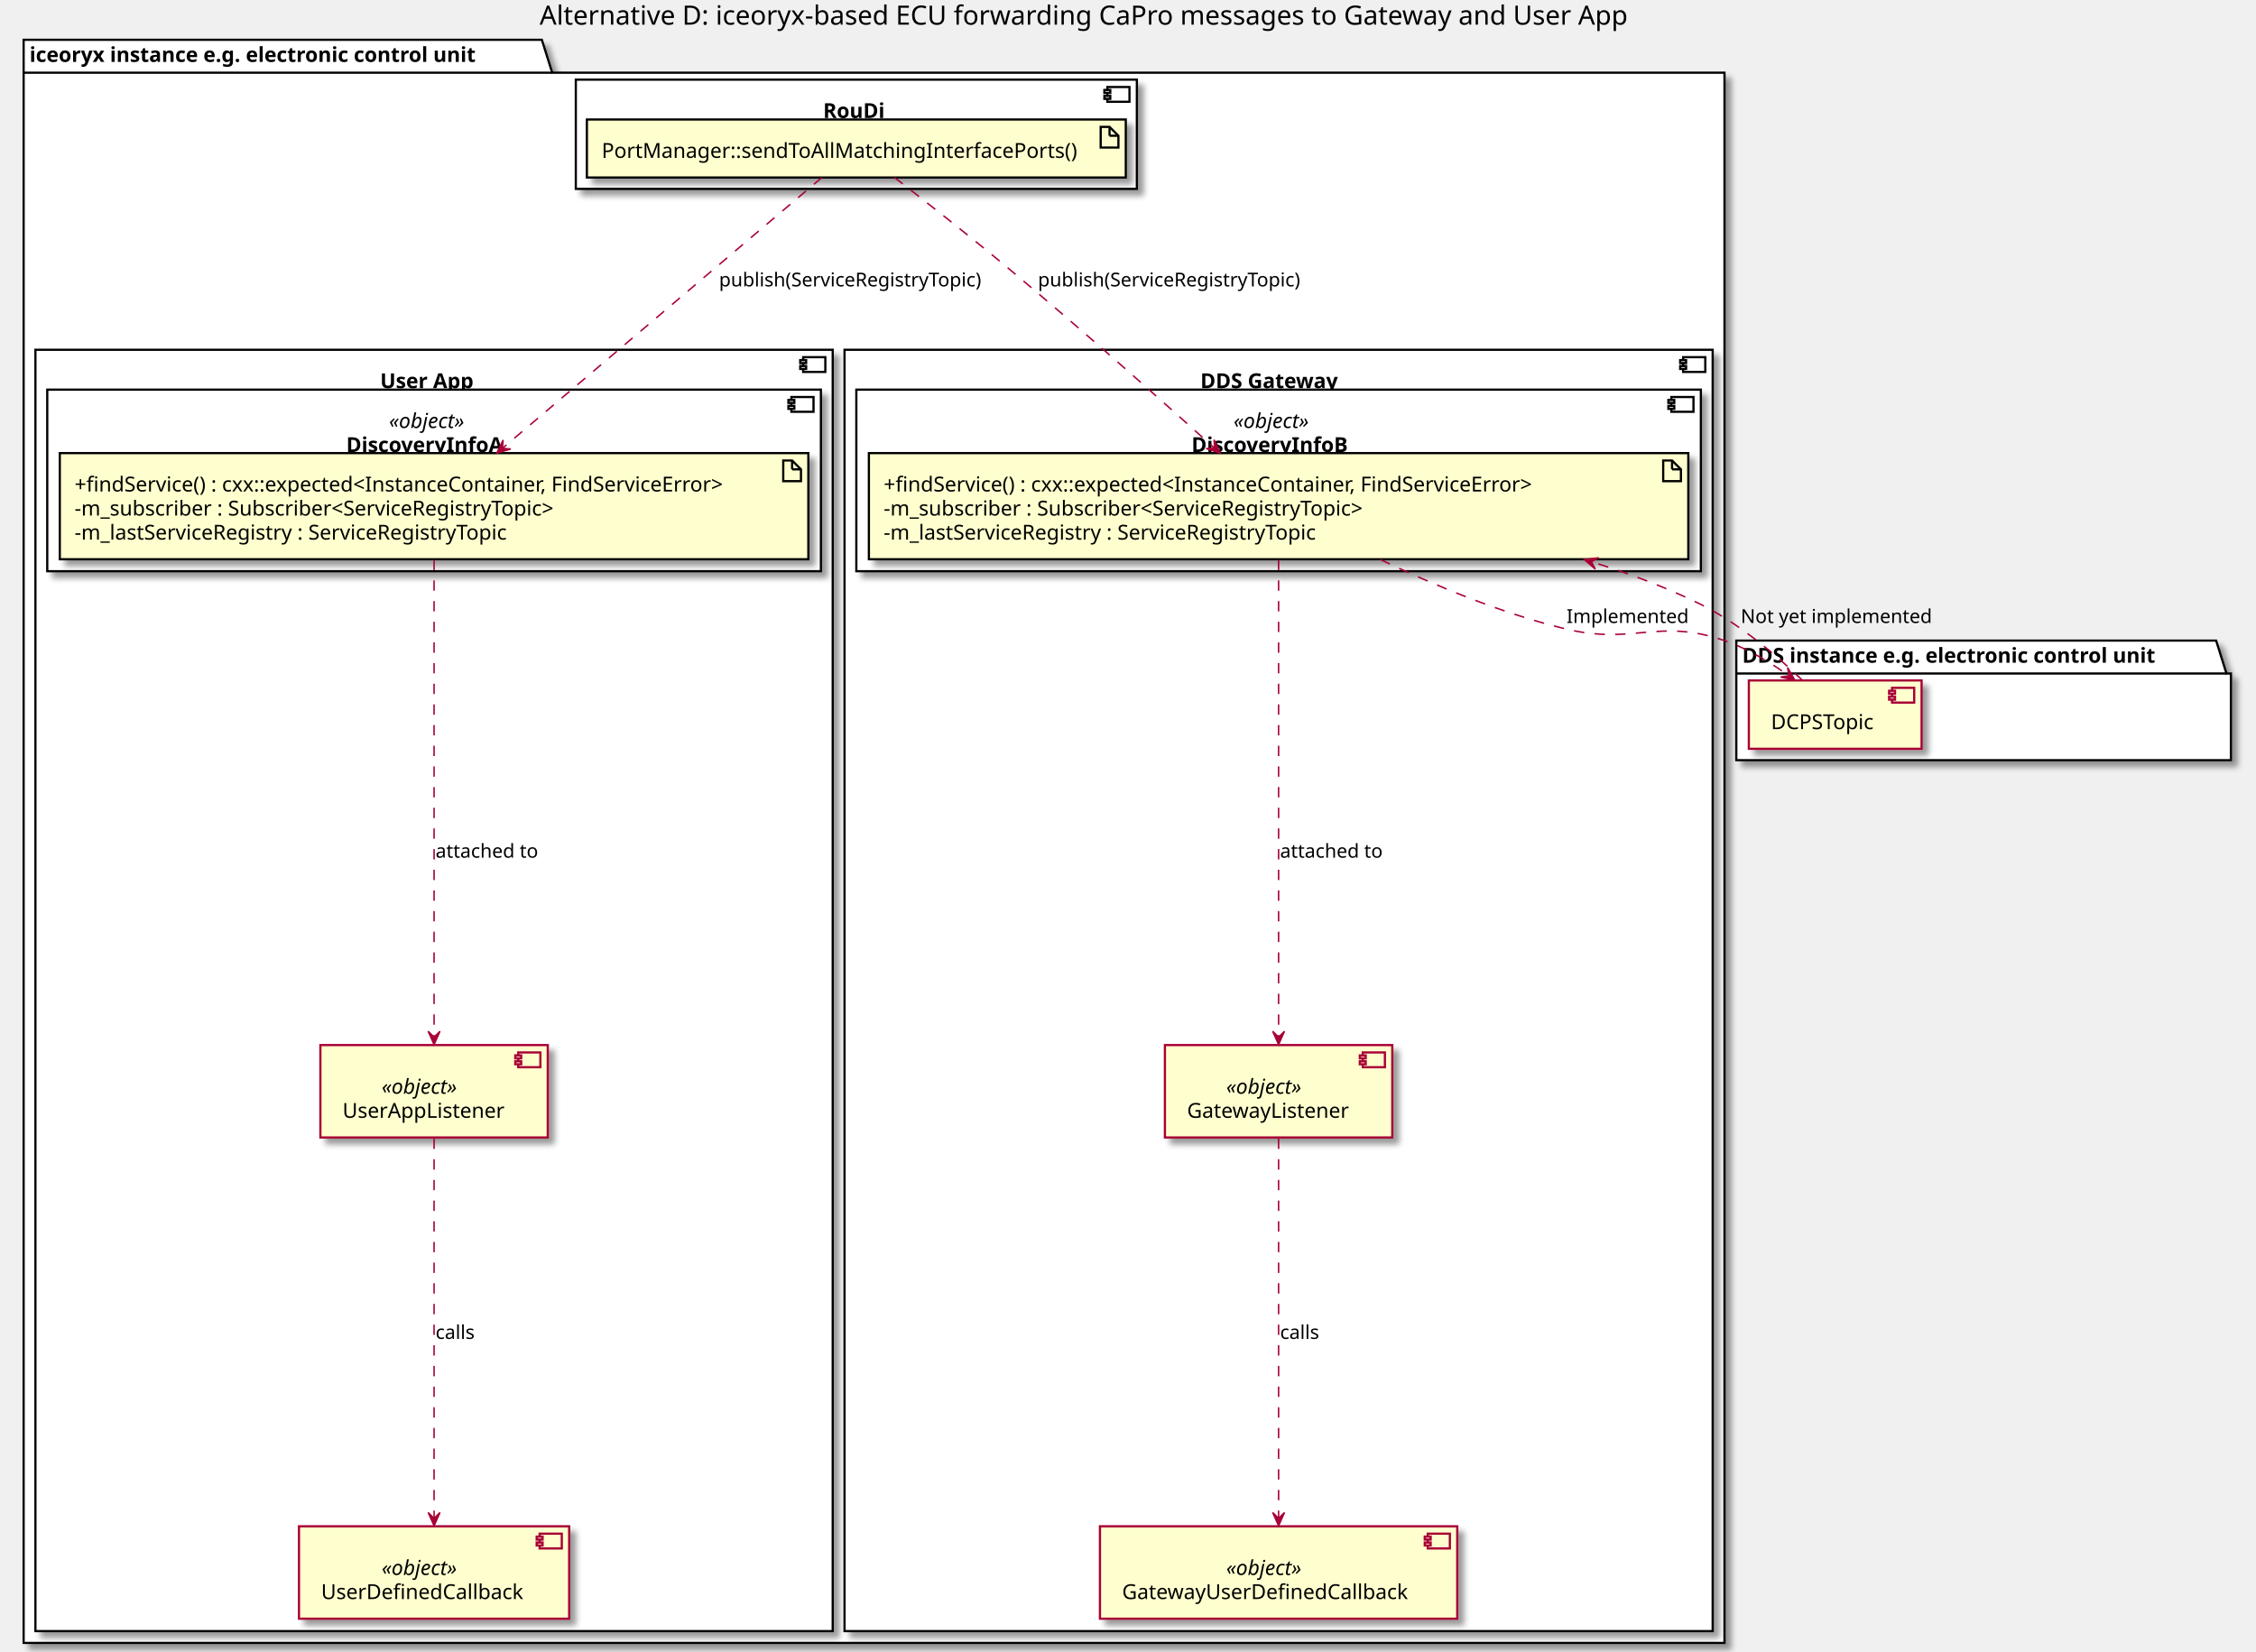
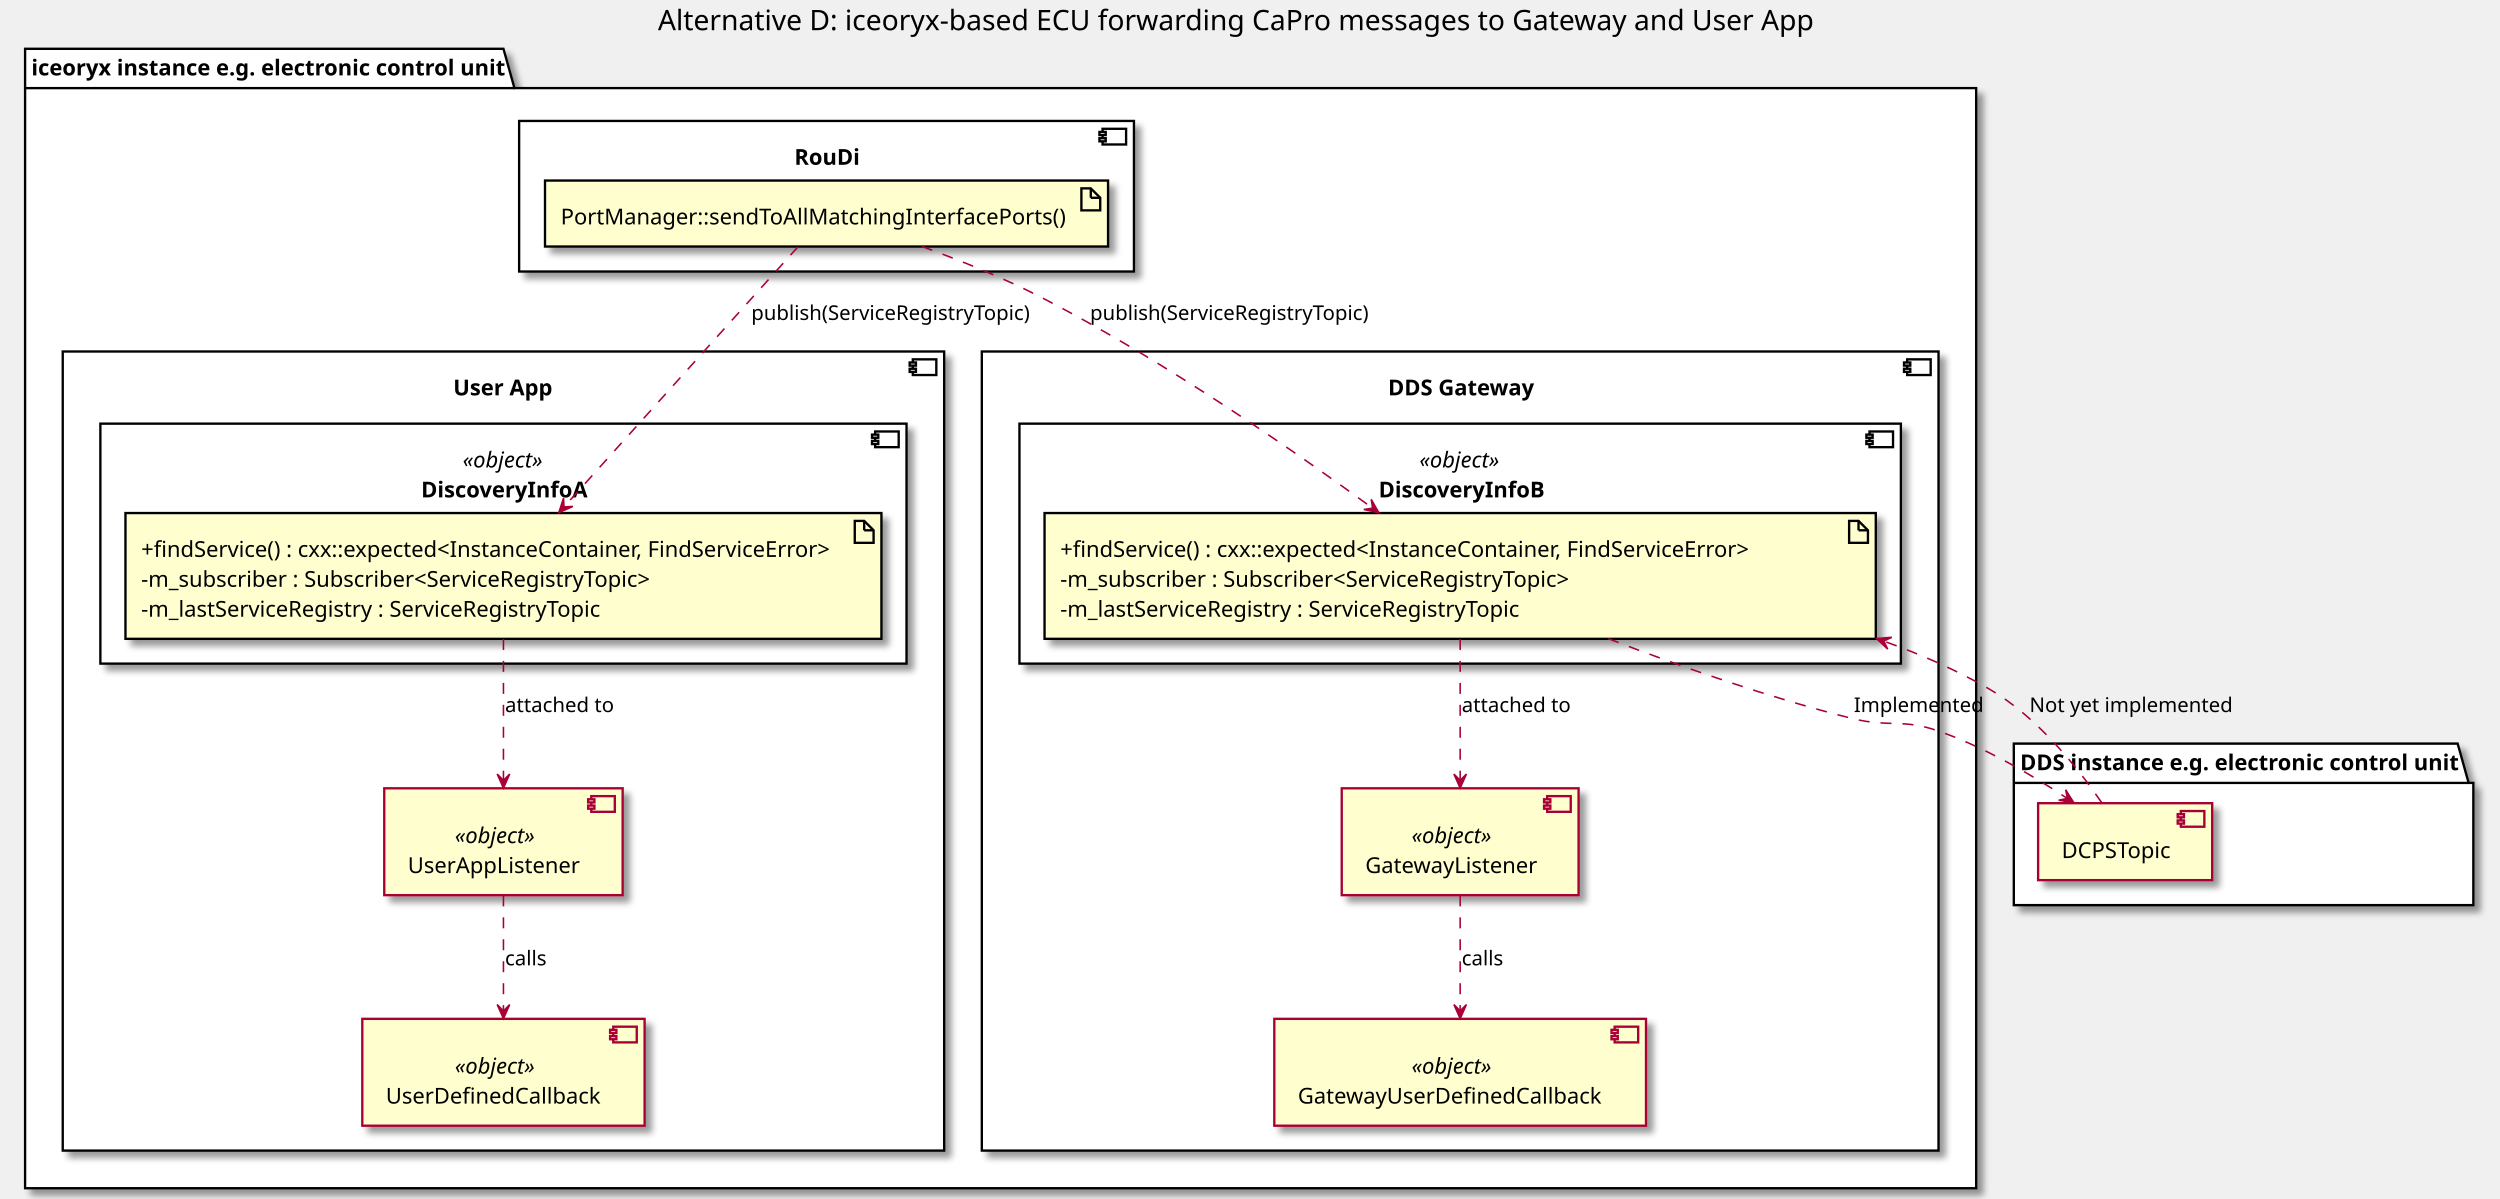
- <svg xmlns="http://www.w3.org/2000/svg" contentScriptType="application/ecmascript" contentStyleType="text/css" height="1119px" preserveAspectRatio="none" style="width:1528px;height:1119px;" version="1.1" viewBox="0 0 1528 1119" width="1528px" zoomAndPan="magnify">
+ <svg xmlns="http://www.w3.org/2000/svg" contentScriptType="application/ecmascript" contentStyleType="text/css" height="764px" preserveAspectRatio="none" style="width:1594px;height:764px;" version="1.1" viewBox="0 0 1594 764" width="1594px" zoomAndPan="magnify">
  <defs>
    <filter height="300%" id="fkphpfe05u726" width="300%" x="-1" y="-1">
      <feGaussianBlur result="blurOut" stdDeviation="2.0" />
      <feColorMatrix in="blurOut" result="blurOut2" type="matrix" values="0 0 0 0 0 0 0 0 0 0 0 0 0 0 0 0 0 0 .4 0" />
      <feOffset dx="4.0" dy="4.0" in="blurOut2" result="blurOut3" />
      <feBlend in="SourceGraphic" in2="blurOut3" mode="normal" />
    </filter>
  </defs>
  <g>
-     <text fill="#000000" font-family="sans-serif" font-size="18" lengthAdjust="spacing" textLength="784" x="365.5" y="16.708">Alternative D: iceoryx-based ECU forwarding CaPro messages to Gateway and User App</text>
-     <polygon fill="#FFFFFF" filter="url(#fkphpfe05u726)" points="16,26.953,367,26.953,374,49.25,1168,49.25,1168,1112.953,16,1112.953,16,26.953" style="stroke:#000000;stroke-width:1.5;" />
-     <line style="stroke:#000000;stroke-width:1.5;" x1="16" x2="374" y1="49.25" y2="49.25" />
-     <text fill="#000000" font-family="sans-serif" font-size="14" font-weight="bold" lengthAdjust="spacing" textLength="345" x="20" y="41.948">iceoryx instance e.g. electronic control unit</text>
-     <rect fill="#FFFFFF" filter="url(#fkphpfe05u726)" height="74" style="stroke:#000000;stroke-width:1.5;" width="380" x="390" y="53.953" />
-     <rect fill="#FFFFFF" height="10" style="stroke:#000000;stroke-width:1.5;" width="15" x="750" y="58.953" />
-     <rect fill="#FFFFFF" height="2" style="stroke:#000000;stroke-width:1.5;" width="4" x="748" y="60.953" />
-     <rect fill="#FFFFFF" height="2" style="stroke:#000000;stroke-width:1.5;" width="4" x="748" y="64.953" />
-     <text fill="#000000" font-family="sans-serif" font-size="14" font-weight="bold" lengthAdjust="spacing" textLength="45" x="557.5" y="79.948">RouDi</text>
-     <rect fill="#FFFFFF" filter="url(#fkphpfe05u726)" height="868" style="stroke:#000000;stroke-width:1.5;" width="540" x="24" y="236.953" />
-     <rect fill="#FFFFFF" height="10" style="stroke:#000000;stroke-width:1.5;" width="15" x="544" y="241.953" />
-     <rect fill="#FFFFFF" height="2" style="stroke:#000000;stroke-width:1.5;" width="4" x="542" y="243.953" />
-     <rect fill="#FFFFFF" height="2" style="stroke:#000000;stroke-width:1.5;" width="4" x="542" y="247.953" />
-     <text fill="#000000" font-family="sans-serif" font-size="14" font-weight="bold" lengthAdjust="spacing" textLength="73" x="257.5" y="262.948">User App</text>
-     <rect fill="#FFFFFF" filter="url(#fkphpfe05u726)" height="123" style="stroke:#000000;stroke-width:1.5;" width="524" x="32" y="263.953" />
-     <rect fill="#FFFFFF" height="10" style="stroke:#000000;stroke-width:1.5;" width="15" x="536" y="268.953" />
-     <rect fill="#FFFFFF" height="2" style="stroke:#000000;stroke-width:1.5;" width="4" x="534" y="270.953" />
-     <rect fill="#FFFFFF" height="2" style="stroke:#000000;stroke-width:1.5;" width="4" x="534" y="274.953" />
-     <text fill="#000000" font-family="sans-serif" font-size="14" font-style="italic" lengthAdjust="spacing" textLength="61" x="263.5" y="289.948">«object»</text>
-     <text fill="#000000" font-family="sans-serif" font-size="14" font-weight="bold" lengthAdjust="spacing" textLength="119" x="234.5" y="306.245">DiscoveryInfoA</text>
-     <rect fill="#FFFFFF" filter="url(#fkphpfe05u726)" height="868" style="stroke:#000000;stroke-width:1.5;" width="588" x="572" y="236.953" />
-     <rect fill="#FFFFFF" height="10" style="stroke:#000000;stroke-width:1.5;" width="15" x="1140" y="241.953" />
-     <rect fill="#FFFFFF" height="2" style="stroke:#000000;stroke-width:1.5;" width="4" x="1138" y="243.953" />
-     <rect fill="#FFFFFF" height="2" style="stroke:#000000;stroke-width:1.5;" width="4" x="1138" y="247.953" />
-     <text fill="#000000" font-family="sans-serif" font-size="14" font-weight="bold" lengthAdjust="spacing" textLength="106" x="813" y="262.948">DDS Gateway</text>
-     <rect fill="#FFFFFF" filter="url(#fkphpfe05u726)" height="123" style="stroke:#000000;stroke-width:1.5;" width="572" x="580" y="263.953" />
-     <rect fill="#FFFFFF" height="10" style="stroke:#000000;stroke-width:1.5;" width="15" x="1132" y="268.953" />
-     <rect fill="#FFFFFF" height="2" style="stroke:#000000;stroke-width:1.5;" width="4" x="1130" y="270.953" />
-     <rect fill="#FFFFFF" height="2" style="stroke:#000000;stroke-width:1.5;" width="4" x="1130" y="274.953" />
-     <text fill="#000000" font-family="sans-serif" font-size="14" font-style="italic" lengthAdjust="spacing" textLength="61" x="835.5" y="289.948">«object»</text>
-     <text fill="#000000" font-family="sans-serif" font-size="14" font-weight="bold" lengthAdjust="spacing" textLength="118" x="807" y="306.245">DiscoveryInfoB</text>
-     <polygon fill="#FFFFFF" filter="url(#fkphpfe05u726)" points="1176,433.953,1501,433.953,1508,456.25,1511,456.25,1511,514.953,1176,514.953,1176,433.953" style="stroke:#000000;stroke-width:1.5;" />
-     <line style="stroke:#000000;stroke-width:1.5;" x1="1176" x2="1508" y1="456.25" y2="456.25" />
-     <text fill="#000000" font-family="sans-serif" font-size="14" font-weight="bold" lengthAdjust="spacing" textLength="319" x="1180" y="448.948">DDS instance e.g. electronic control unit</text>
-     <rect fill="#FEFECE" filter="url(#fkphpfe05u726)" height="39.297" style="stroke:#000000;stroke-width:1.5;" width="365" x="397.5" y="80.953" />
-     <polygon fill="#FEFECE" points="745.5,85.953,745.5,99.953,757.5,99.953,757.5,91.953,751.5,85.953,745.5,85.953" style="stroke:#000000;stroke-width:1.5;" />
-     <line style="stroke:#000000;stroke-width:1.5;" x1="751.5" x2="751.5" y1="85.953" y2="91.953" />
-     <line style="stroke:#000000;stroke-width:1.5;" x1="757.5" x2="751.5" y1="91.953" y2="91.953" />
-     <text fill="#000000" font-family="sans-serif" font-size="14" lengthAdjust="spacing" textLength="335" x="407.5" y="106.948">PortManager::sendToAllMatchingInterfacePorts()</text>
-     <rect fill="#FEFECE" filter="url(#fkphpfe05u726)" height="62.594" style="stroke:#A80036;stroke-width:1.5;" width="154" x="217" y="707.953" />
-     <rect fill="#FEFECE" height="10" style="stroke:#A80036;stroke-width:1.5;" width="15" x="351" y="712.953" />
-     <rect fill="#FEFECE" height="2" style="stroke:#A80036;stroke-width:1.5;" width="4" x="349" y="714.953" />
-     <rect fill="#FEFECE" height="2" style="stroke:#A80036;stroke-width:1.5;" width="4" x="349" y="718.953" />
-     <text fill="#000000" font-family="sans-serif" font-size="14" font-style="italic" lengthAdjust="spacing" textLength="61" x="258.5" y="740.948">«object»</text>
-     <text fill="#000000" font-family="sans-serif" font-size="14" lengthAdjust="spacing" textLength="114" x="232" y="757.245">UserAppListener</text>
-     <rect fill="#FEFECE" filter="url(#fkphpfe05u726)" height="62.594" style="stroke:#A80036;stroke-width:1.5;" width="183" x="202.5" y="1033.953" />
-     <rect fill="#FEFECE" height="10" style="stroke:#A80036;stroke-width:1.5;" width="15" x="365.5" y="1038.953" />
-     <rect fill="#FEFECE" height="2" style="stroke:#A80036;stroke-width:1.5;" width="4" x="363.5" y="1040.953" />
-     <rect fill="#FEFECE" height="2" style="stroke:#A80036;stroke-width:1.5;" width="4" x="363.5" y="1044.953" />
-     <text fill="#000000" font-family="sans-serif" font-size="14" font-style="italic" lengthAdjust="spacing" textLength="61" x="258.5" y="1066.948">«object»</text>
-     <text fill="#000000" font-family="sans-serif" font-size="14" lengthAdjust="spacing" textLength="143" x="217.5" y="1083.245">UserDefinedCallback</text>
-     <rect fill="#FEFECE" filter="url(#fkphpfe05u726)" height="71.891" style="stroke:#000000;stroke-width:1.5;" width="507" x="40.5" y="306.953" />
-     <polygon fill="#FEFECE" points="530.5,311.953,530.5,325.953,542.5,325.953,542.5,317.953,536.5,311.953,530.5,311.953" style="stroke:#000000;stroke-width:1.5;" />
-     <line style="stroke:#000000;stroke-width:1.5;" x1="536.5" x2="536.5" y1="311.953" y2="317.953" />
-     <line style="stroke:#000000;stroke-width:1.5;" x1="542.5" x2="536.5" y1="317.953" y2="317.953" />
-     <text fill="#000000" font-family="sans-serif" font-size="14" lengthAdjust="spacing" textLength="477" x="50.5" y="332.948">+findService() : cxx::expected&lt;InstanceContainer, FindServiceError&gt;</text>
-     <text fill="#000000" font-family="sans-serif" font-size="14" lengthAdjust="spacing" textLength="353" x="50.5" y="349.245">-m_subscriber : Subscriber&lt;ServiceRegistryTopic&gt;</text>
-     <text fill="#000000" font-family="sans-serif" font-size="14" lengthAdjust="spacing" textLength="312" x="50.5" y="365.542">-m_lastServiceRegistry : ServiceRegistryTopic</text>
-     <rect fill="#FEFECE" filter="url(#fkphpfe05u726)" height="62.594" style="stroke:#A80036;stroke-width:1.5;" width="154" x="789" y="707.953" />
-     <rect fill="#FEFECE" height="10" style="stroke:#A80036;stroke-width:1.5;" width="15" x="923" y="712.953" />
-     <rect fill="#FEFECE" height="2" style="stroke:#A80036;stroke-width:1.5;" width="4" x="921" y="714.953" />
-     <rect fill="#FEFECE" height="2" style="stroke:#A80036;stroke-width:1.5;" width="4" x="921" y="718.953" />
-     <text fill="#000000" font-family="sans-serif" font-size="14" font-style="italic" lengthAdjust="spacing" textLength="61" x="830.5" y="740.948">«object»</text>
-     <text fill="#000000" font-family="sans-serif" font-size="14" lengthAdjust="spacing" textLength="114" x="804" y="757.245">GatewayListener</text>
-     <rect fill="#FEFECE" filter="url(#fkphpfe05u726)" height="62.594" style="stroke:#A80036;stroke-width:1.5;" width="242" x="745" y="1033.953" />
-     <rect fill="#FEFECE" height="10" style="stroke:#A80036;stroke-width:1.5;" width="15" x="967" y="1038.953" />
-     <rect fill="#FEFECE" height="2" style="stroke:#A80036;stroke-width:1.5;" width="4" x="965" y="1040.953" />
-     <rect fill="#FEFECE" height="2" style="stroke:#A80036;stroke-width:1.5;" width="4" x="965" y="1044.953" />
-     <text fill="#000000" font-family="sans-serif" font-size="14" font-style="italic" lengthAdjust="spacing" textLength="61" x="830.5" y="1066.948">«object»</text>
-     <text fill="#000000" font-family="sans-serif" font-size="14" lengthAdjust="spacing" textLength="202" x="760" y="1083.245">GatewayUserDefinedCallback</text>
-     <rect fill="#FEFECE" filter="url(#fkphpfe05u726)" height="71.891" style="stroke:#000000;stroke-width:1.5;" width="555" x="588.5" y="306.953" />
-     <polygon fill="#FEFECE" points="1126.5,311.953,1126.5,325.953,1138.5,325.953,1138.5,317.953,1132.5,311.953,1126.5,311.953" style="stroke:#000000;stroke-width:1.5;" />
-     <line style="stroke:#000000;stroke-width:1.5;" x1="1132.5" x2="1132.5" y1="311.953" y2="317.953" />
-     <line style="stroke:#000000;stroke-width:1.5;" x1="1138.5" x2="1132.5" y1="317.953" y2="317.953" />
-     <text fill="#000000" font-family="sans-serif" font-size="14" lengthAdjust="spacing" textLength="477" x="598.5" y="332.948">+findService() : cxx::expected&lt;InstanceContainer, FindServiceError&gt;</text>
-     <text fill="#000000" font-family="sans-serif" font-size="14" lengthAdjust="spacing" textLength="353" x="598.5" y="349.245">-m_subscriber : Subscriber&lt;ServiceRegistryTopic&gt;</text>
-     <text fill="#000000" font-family="sans-serif" font-size="14" lengthAdjust="spacing" textLength="312" x="598.5" y="365.542">-m_lastServiceRegistry : ServiceRegistryTopic</text>
-     <rect fill="#FEFECE" filter="url(#fkphpfe05u726)" height="46.297" style="stroke:#A80036;stroke-width:1.5;" width="117" x="1184.5" y="460.953" />
-     <rect fill="#FEFECE" height="10" style="stroke:#A80036;stroke-width:1.5;" width="15" x="1281.5" y="465.953" />
-     <rect fill="#FEFECE" height="2" style="stroke:#A80036;stroke-width:1.5;" width="4" x="1279.5" y="467.953" />
-     <rect fill="#FEFECE" height="2" style="stroke:#A80036;stroke-width:1.5;" width="4" x="1279.5" y="471.953" />
-     <text fill="#000000" font-family="sans-serif" font-size="14" lengthAdjust="spacing" textLength="77" x="1199.5" y="493.948">DCPSTopic</text>
-     <path d="M935.021,379.096 C971.239,396.339 1016.934,415.455 1060,425.953 C1106.762,437.352 1122.481,418.312 1168,433.953 C1183.424,439.253 1198.72,448.524 1211.435,457.655 " fill="none" id="DiscoveryInfoNoteB-to-DCPSTopic" style="stroke:#A80036;stroke-width:1.0;stroke-dasharray:7.0,7.0;" />
-     <polygon fill="#A80036" points="1215.645,460.74,1210.75,452.194,1211.612,457.785,1206.022,458.647,1215.645,460.74" style="stroke:#A80036;stroke-width:1.0;" />
-     <text fill="#000000" font-family="sans-serif" font-size="13" lengthAdjust="spacing" textLength="85" x="1061" y="422.02">Implemented</text>
-     <path d="M1220.88,460.948 C1203.424,444.112 1177.645,422.014 1151,408.953 C1128.127,397.741 1103.276,388.389 1078.101,380.598 " fill="none" id="DCPSTopic-to-DiscoveryInfoNoteB" style="stroke:#A80036;stroke-width:1.0;stroke-dasharray:7.0,7.0;" />
-     <polygon fill="#A80036" points="1073.062,379.061,1080.503,385.513,1077.845,380.52,1082.838,377.861,1073.062,379.061" style="stroke:#A80036;stroke-width:1.0;" />
-     <text fill="#000000" font-family="sans-serif" font-size="13" lengthAdjust="spacing" textLength="136" x="1179" y="422.02">Not yet implemented</text>
-     <path d="M556.595,120.298 C509.47,160.256 402.375,251.062 340.491,303.533 " fill="none" id="discoveryLoop-to-DiscoveryInfoNoteA" style="stroke:#A80036;stroke-width:1.0;stroke-dasharray:7.0,7.0;" />
-     <polygon fill="#A80036" points="336.482,306.933,345.933,304.163,340.296,303.699,340.76,298.061,336.482,306.933" style="stroke:#A80036;stroke-width:1.0;" />
-     <text fill="#000000" font-family="sans-serif" font-size="13" lengthAdjust="spacing" textLength="186" x="487" y="194.02">publish(ServiceRegistryTopic)</text>
-     <path d="M605.876,120.257 C626.679,136.326 656.53,159.716 682,180.953 C730.887,221.715 785.449,270.138 822.373,303.36 " fill="none" id="discoveryLoop-to-DiscoveryInfoNoteB" style="stroke:#A80036;stroke-width:1.0;stroke-dasharray:7.0,7.0;" />
-     <polygon fill="#A80036" points="826.338,306.93,822.326,297.935,822.622,303.584,816.973,303.88,826.338,306.93" style="stroke:#A80036;stroke-width:1.0;" />
-     <text fill="#000000" font-family="sans-serif" font-size="13" lengthAdjust="spacing" textLength="186" x="703" y="194.02">publish(ServiceRegistryTopic)</text>
-     <path d="M866,771.304 C866,789.262 866,812.109 866,832.453 C866,832.453 866,832.453 866,972.453 C866,990.89 866,1011.382 866,1028.428 " fill="none" id="GatewayListener-to-GatewayUserDefinedCallback" style="stroke:#A80036;stroke-width:1.0;stroke-dasharray:7.0,7.0;" />
-     <polygon fill="#A80036" points="866,1033.602,870,1024.602,866,1028.602,862,1024.602,866,1033.602" style="stroke:#A80036;stroke-width:1.0;" />
-     <text fill="#000000" font-family="sans-serif" font-size="13" lengthAdjust="spacing" textLength="28" x="867" y="907.02">calls</text>
-     <path d="M294,771.304 C294,789.262 294,812.109 294,832.453 C294,832.453 294,832.453 294,972.453 C294,990.89 294,1011.382 294,1028.428 " fill="none" id="UserAppListener-to-UserDefinedCallback" style="stroke:#A80036;stroke-width:1.0;stroke-dasharray:7.0,7.0;" />
-     <polygon fill="#A80036" points="294,1033.602,298,1024.602,294,1028.602,290,1024.602,294,1033.602" style="stroke:#A80036;stroke-width:1.0;" />
-     <text fill="#000000" font-family="sans-serif" font-size="13" lengthAdjust="spacing" textLength="28" x="295" y="907.02">calls</text>
-     <path d="M294,379.177 C294,407.658 294,448.336 294,483.953 C294,483.953 294,483.953 294,646.453 C294,664.89 294,685.382 294,702.428 " fill="none" id="DiscoveryInfoNoteA-to-UserAppListener" style="stroke:#A80036;stroke-width:1.0;stroke-dasharray:7.0,7.0;" />
-     <polygon fill="#A80036" points="294,707.602,298,698.602,294,702.602,290,698.602,294,707.602" style="stroke:#A80036;stroke-width:1.0;" />
-     <text fill="#000000" font-family="sans-serif" font-size="13" lengthAdjust="spacing" textLength="74" x="295" y="581.02">attached to</text>
-     <path d="M866,379.177 C866,407.658 866,448.336 866,483.953 C866,483.953 866,483.953 866,646.453 C866,664.89 866,685.382 866,702.428 " fill="none" id="DiscoveryInfoNoteB-to-GatewayListener" style="stroke:#A80036;stroke-width:1.0;stroke-dasharray:7.0,7.0;" />
-     <polygon fill="#A80036" points="866,707.602,870,698.602,866,702.602,862,698.602,866,707.602" style="stroke:#A80036;stroke-width:1.0;" />
-     <text fill="#000000" font-family="sans-serif" font-size="13" lengthAdjust="spacing" textLength="74" x="867" y="581.02">attached to</text>
+     <text fill="#000000" font-family="sans-serif" font-size="18" lengthAdjust="spacing" textLength="742" x="419.5" y="19.242">Alternative D: iceoryx-based ECU forwarding CaPro messages to Gateway and User App</text>
+     <polygon fill="#FFFFFF" filter="url(#fkphpfe05u726)" points="16,31.118,321,31.118,328,56.186,1260,56.186,1260,757.618,16,757.618,16,31.118" style="stroke:#000000;stroke-width:1.5;" />
+     <line style="stroke:#000000;stroke-width:1.5;" x1="16" x2="328" y1="56.186" y2="56.186" />
+     <text fill="#000000" font-family="sans-serif" font-size="14" font-weight="bold" lengthAdjust="spacing" textLength="299" x="20" y="48.084">iceoryx instance e.g. electronic control unit</text>
+     <rect fill="#FFFFFF" filter="url(#fkphpfe05u726)" height="96" style="stroke:#000000;stroke-width:1.5;" width="392" x="331" y="77.118" />
+     <rect fill="#FFFFFF" height="10" style="stroke:#000000;stroke-width:1.5;" width="15" x="703" y="82.118" />
+     <rect fill="#FFFFFF" height="2" style="stroke:#000000;stroke-width:1.5;" width="4" x="701" y="84.118" />
+     <rect fill="#FFFFFF" height="2" style="stroke:#000000;stroke-width:1.5;" width="4" x="701" y="88.118" />
+     <text fill="#000000" font-family="sans-serif" font-size="14" font-weight="bold" lengthAdjust="spacing" textLength="41" x="506.5" y="105.084">RouDi</text>
+     <rect fill="#FFFFFF" filter="url(#fkphpfe05u726)" height="509.5" style="stroke:#000000;stroke-width:1.5;" width="562" x="40" y="224.118" />
+     <rect fill="#FFFFFF" height="10" style="stroke:#000000;stroke-width:1.5;" width="15" x="582" y="229.118" />
+     <rect fill="#FFFFFF" height="2" style="stroke:#000000;stroke-width:1.5;" width="4" x="580" y="231.118" />
+     <rect fill="#FFFFFF" height="2" style="stroke:#000000;stroke-width:1.5;" width="4" x="580" y="235.118" />
+     <text fill="#000000" font-family="sans-serif" font-size="14" font-weight="bold" lengthAdjust="spacing" textLength="64" x="289" y="252.084">User App</text>
+     <rect fill="#FFFFFF" filter="url(#fkphpfe05u726)" height="153" style="stroke:#000000;stroke-width:1.5;" width="514" x="64" y="270.118" />
+     <rect fill="#FFFFFF" height="10" style="stroke:#000000;stroke-width:1.5;" width="15" x="558" y="275.118" />
+     <rect fill="#FFFFFF" height="2" style="stroke:#000000;stroke-width:1.5;" width="4" x="556" y="277.118" />
+     <rect fill="#FFFFFF" height="2" style="stroke:#000000;stroke-width:1.5;" width="4" x="556" y="281.118" />
+     <text fill="#000000" font-family="sans-serif" font-size="14" font-style="italic" lengthAdjust="spacing" textLength="52" x="295" y="298.084">«object»</text>
+     <text fill="#000000" font-family="sans-serif" font-size="14" font-weight="bold" lengthAdjust="spacing" textLength="105" x="268.5" y="317.152">DiscoveryInfoA</text>
+     <rect fill="#FFFFFF" filter="url(#fkphpfe05u726)" height="509.5" style="stroke:#000000;stroke-width:1.5;" width="610" x="626" y="224.118" />
+     <rect fill="#FFFFFF" height="10" style="stroke:#000000;stroke-width:1.5;" width="15" x="1216" y="229.118" />
+     <rect fill="#FFFFFF" height="2" style="stroke:#000000;stroke-width:1.5;" width="4" x="1214" y="231.118" />
+     <rect fill="#FFFFFF" height="2" style="stroke:#000000;stroke-width:1.5;" width="4" x="1214" y="235.118" />
+     <text fill="#000000" font-family="sans-serif" font-size="14" font-weight="bold" lengthAdjust="spacing" textLength="92" x="885" y="252.084">DDS Gateway</text>
+     <rect fill="#FFFFFF" filter="url(#fkphpfe05u726)" height="153" style="stroke:#000000;stroke-width:1.5;" width="562" x="650" y="270.118" />
+     <rect fill="#FFFFFF" height="10" style="stroke:#000000;stroke-width:1.5;" width="15" x="1192" y="275.118" />
+     <rect fill="#FFFFFF" height="2" style="stroke:#000000;stroke-width:1.5;" width="4" x="1190" y="277.118" />
+     <rect fill="#FFFFFF" height="2" style="stroke:#000000;stroke-width:1.5;" width="4" x="1190" y="281.118" />
+     <text fill="#000000" font-family="sans-serif" font-size="14" font-style="italic" lengthAdjust="spacing" textLength="52" x="905" y="298.084">«object»</text>
+     <text fill="#000000" font-family="sans-serif" font-size="14" font-weight="bold" lengthAdjust="spacing" textLength="104" x="879" y="317.152">DiscoveryInfoB</text>
+     <polygon fill="#FFFFFF" filter="url(#fkphpfe05u726)" points="1284,474.118,1567,474.118,1574,499.186,1577,499.186,1577,577.118,1284,577.118,1284,474.118" style="stroke:#000000;stroke-width:1.5;" />
+     <line style="stroke:#000000;stroke-width:1.5;" x1="1284" x2="1574" y1="499.186" y2="499.186" />
+     <text fill="#000000" font-family="sans-serif" font-size="14" font-weight="bold" lengthAdjust="spacing" textLength="277" x="1288" y="491.084">DDS instance e.g. electronic control unit</text>
+     <rect fill="#FEFECE" filter="url(#fkphpfe05u726)" height="42.068" style="stroke:#000000;stroke-width:1.5;" width="359" x="347.5" y="115.118" />
+     <polygon fill="#FEFECE" points="689.5,120.118,689.5,134.118,701.5,134.118,701.5,126.118,695.5,120.118,689.5,120.118" style="stroke:#000000;stroke-width:1.5;" />
+     <line style="stroke:#000000;stroke-width:1.5;" x1="695.5" x2="695.5" y1="120.118" y2="126.118" />
+     <line style="stroke:#000000;stroke-width:1.5;" x1="701.5" x2="695.5" y1="126.118" y2="126.118" />
+     <text fill="#000000" font-family="sans-serif" font-size="14" lengthAdjust="spacing" textLength="329" x="357.5" y="143.084">PortManager::sendToAllMatchingInterfacePorts()</text>
+     <rect fill="#FEFECE" filter="url(#fkphpfe05u726)" height="68.136" style="stroke:#A80036;stroke-width:1.5;" width="152" x="245" y="502.618" />
+     <rect fill="#FEFECE" height="10" style="stroke:#A80036;stroke-width:1.5;" width="15" x="377" y="507.618" />
+     <rect fill="#FEFECE" height="2" style="stroke:#A80036;stroke-width:1.5;" width="4" x="375" y="509.618" />
+     <rect fill="#FEFECE" height="2" style="stroke:#A80036;stroke-width:1.5;" width="4" x="375" y="513.618" />
+     <text fill="#000000" font-family="sans-serif" font-size="14" font-style="italic" lengthAdjust="spacing" textLength="52" x="290" y="537.584">«object»</text>
+     <text fill="#000000" font-family="sans-serif" font-size="14" lengthAdjust="spacing" textLength="112" x="260" y="556.652">UserAppListener</text>
+     <rect fill="#FEFECE" filter="url(#fkphpfe05u726)" height="68.136" style="stroke:#A80036;stroke-width:1.5;" width="180" x="231" y="649.618" />
+     <rect fill="#FEFECE" height="10" style="stroke:#A80036;stroke-width:1.5;" width="15" x="391" y="654.618" />
+     <rect fill="#FEFECE" height="2" style="stroke:#A80036;stroke-width:1.5;" width="4" x="389" y="656.618" />
+     <rect fill="#FEFECE" height="2" style="stroke:#A80036;stroke-width:1.5;" width="4" x="389" y="660.618" />
+     <text fill="#000000" font-family="sans-serif" font-size="14" font-style="italic" lengthAdjust="spacing" textLength="52" x="290" y="684.584">«object»</text>
+     <text fill="#000000" font-family="sans-serif" font-size="14" lengthAdjust="spacing" textLength="140" x="246" y="703.652">UserDefinedCallback</text>
+     <rect fill="#FEFECE" filter="url(#fkphpfe05u726)" height="80.204" style="stroke:#000000;stroke-width:1.5;" width="482" x="80" y="327.118" />
+     <polygon fill="#FEFECE" points="545,332.118,545,346.118,557,346.118,557,338.118,551,332.118,545,332.118" style="stroke:#000000;stroke-width:1.5;" />
+     <line style="stroke:#000000;stroke-width:1.5;" x1="551" x2="551" y1="332.118" y2="338.118" />
+     <line style="stroke:#000000;stroke-width:1.5;" x1="557" x2="551" y1="338.118" y2="338.118" />
+     <text fill="#000000" font-family="sans-serif" font-size="14" lengthAdjust="spacing" textLength="452" x="90" y="355.084">+findService() : cxx::expected&lt;InstanceContainer, FindServiceError&gt;</text>
+     <text fill="#000000" font-family="sans-serif" font-size="14" lengthAdjust="spacing" textLength="336" x="90" y="374.152">-m_subscriber : Subscriber&lt;ServiceRegistryTopic&gt;</text>
+     <text fill="#000000" font-family="sans-serif" font-size="14" lengthAdjust="spacing" textLength="302" x="90" y="393.22">-m_lastServiceRegistry : ServiceRegistryTopic</text>
+     <rect fill="#FEFECE" filter="url(#fkphpfe05u726)" height="68.136" style="stroke:#A80036;stroke-width:1.5;" width="151" x="855.5" y="502.618" />
+     <rect fill="#FEFECE" height="10" style="stroke:#A80036;stroke-width:1.5;" width="15" x="986.5" y="507.618" />
+     <rect fill="#FEFECE" height="2" style="stroke:#A80036;stroke-width:1.5;" width="4" x="984.5" y="509.618" />
+     <rect fill="#FEFECE" height="2" style="stroke:#A80036;stroke-width:1.5;" width="4" x="984.5" y="513.618" />
+     <text fill="#000000" font-family="sans-serif" font-size="14" font-style="italic" lengthAdjust="spacing" textLength="52" x="900" y="537.584">«object»</text>
+     <text fill="#000000" font-family="sans-serif" font-size="14" lengthAdjust="spacing" textLength="111" x="870.5" y="556.652">GatewayListener</text>
+     <rect fill="#FEFECE" filter="url(#fkphpfe05u726)" height="68.136" style="stroke:#A80036;stroke-width:1.5;" width="237" x="812.5" y="649.618" />
+     <rect fill="#FEFECE" height="10" style="stroke:#A80036;stroke-width:1.5;" width="15" x="1029.5" y="654.618" />
+     <rect fill="#FEFECE" height="2" style="stroke:#A80036;stroke-width:1.5;" width="4" x="1027.5" y="656.618" />
+     <rect fill="#FEFECE" height="2" style="stroke:#A80036;stroke-width:1.5;" width="4" x="1027.5" y="660.618" />
+     <text fill="#000000" font-family="sans-serif" font-size="14" font-style="italic" lengthAdjust="spacing" textLength="52" x="900" y="684.584">«object»</text>
+     <text fill="#000000" font-family="sans-serif" font-size="14" lengthAdjust="spacing" textLength="197" x="827.5" y="703.652">GatewayUserDefinedCallback</text>
+     <rect fill="#FEFECE" filter="url(#fkphpfe05u726)" height="80.204" style="stroke:#000000;stroke-width:1.5;" width="530" x="666" y="327.118" />
+     <polygon fill="#FEFECE" points="1179,332.118,1179,346.118,1191,346.118,1191,338.118,1185,332.118,1179,332.118" style="stroke:#000000;stroke-width:1.5;" />
+     <line style="stroke:#000000;stroke-width:1.5;" x1="1185" x2="1185" y1="332.118" y2="338.118" />
+     <line style="stroke:#000000;stroke-width:1.5;" x1="1191" x2="1185" y1="338.118" y2="338.118" />
+     <text fill="#000000" font-family="sans-serif" font-size="14" lengthAdjust="spacing" textLength="452" x="676" y="355.084">+findService() : cxx::expected&lt;InstanceContainer, FindServiceError&gt;</text>
+     <text fill="#000000" font-family="sans-serif" font-size="14" lengthAdjust="spacing" textLength="336" x="676" y="374.152">-m_subscriber : Subscriber&lt;ServiceRegistryTopic&gt;</text>
+     <text fill="#000000" font-family="sans-serif" font-size="14" lengthAdjust="spacing" textLength="302" x="676" y="393.22">-m_lastServiceRegistry : ServiceRegistryTopic</text>
+     <rect fill="#FEFECE" filter="url(#fkphpfe05u726)" height="49.068" style="stroke:#A80036;stroke-width:1.5;" width="111" x="1299.5" y="512.118" />
+     <rect fill="#FEFECE" height="10" style="stroke:#A80036;stroke-width:1.5;" width="15" x="1390.5" y="517.118" />
+     <rect fill="#FEFECE" height="2" style="stroke:#A80036;stroke-width:1.5;" width="4" x="1388.5" y="519.118" />
+     <rect fill="#FEFECE" height="2" style="stroke:#A80036;stroke-width:1.5;" width="4" x="1388.5" y="523.118" />
+     <text fill="#000000" font-family="sans-serif" font-size="14" lengthAdjust="spacing" textLength="71" x="1314.5" y="547.084">DCPSTopic</text>
+     <path d="M1025.47,407.208 C1071.68,425.018 1128.53,444.998 1181,458.118 C1204.96,464.108 1212.68,457.958 1236,466.118 C1265.22,476.338 1295.3,493.978 1317.9,508.928 " fill="none" id="DiscoveryInfoNoteB-to-DCPSTopic" style="stroke:#A80036;stroke-width:1.0;stroke-dasharray:7.0,7.0;" />
+     <polygon fill="#A80036" points="1322.32,511.878,1317.07,503.545,1318.166,509.094,1312.617,510.191,1322.32,511.878" style="stroke:#A80036;stroke-width:1.0;" />
+     <text fill="#000000" font-family="sans-serif" font-size="13" lengthAdjust="spacing" textLength="81" x="1182" y="454.015">Implemented</text>
+     <path d="M1340.09,511.838 C1324.79,489.488 1298.89,456.898 1268,439.118 C1247.2,427.138 1224.63,417.178 1201.37,408.888 " fill="none" id="DCPSTopic-to-DiscoveryInfoNoteB" style="stroke:#A80036;stroke-width:1.0;stroke-dasharray:7.0,7.0;" />
+     <polygon fill="#A80036" points="1196.4,407.138,1203.589,413.87,1201.123,408.779,1206.214,406.313,1196.4,407.138" style="stroke:#A80036;stroke-width:1.0;" />
+     <text fill="#000000" font-family="sans-serif" font-size="13" lengthAdjust="spacing" textLength="128" x="1294" y="454.015">Not yet implemented</text>
+     <path d="M508.72,157.438 C475.42,194.458 404.21,273.618 359.7,323.098 " fill="none" id="discoveryLoop-to-DiscoveryInfoNoteA" style="stroke:#A80036;stroke-width:1.0;stroke-dasharray:7.0,7.0;" />
+     <polygon fill="#A80036" points="356.28,326.908,365.274,322.894,359.625,323.191,359.327,317.542,356.28,326.908" style="stroke:#A80036;stroke-width:1.0;" />
+     <text fill="#000000" font-family="sans-serif" font-size="13" lengthAdjust="spacing" textLength="175" x="479" y="204.015">publish(ServiceRegistryTopic)</text>
+     <path d="M587.81,157.148 C611.75,165.858 639.16,176.878 663,189.118 C740.1,228.718 822.39,285.488 875.13,323.978 " fill="none" id="discoveryLoop-to-DiscoveryInfoNoteB" style="stroke:#A80036;stroke-width:1.0;stroke-dasharray:7.0,7.0;" />
+     <polygon fill="#A80036" points="879.19,326.948,874.302,318.398,875.159,323.989,869.568,324.847,879.19,326.948" style="stroke:#A80036;stroke-width:1.0;" />
+     <text fill="#000000" font-family="sans-serif" font-size="13" lengthAdjust="spacing" textLength="175" x="695" y="204.015">publish(ServiceRegistryTopic)</text>
+     <path d="M931,570.888 C931,592.808 931,621.568 931,644.428 " fill="none" id="GatewayListener-to-GatewayUserDefinedCallback" style="stroke:#A80036;stroke-width:1.0;stroke-dasharray:7.0,7.0;" />
+     <polygon fill="#A80036" points="931,649.508,935,640.508,931,644.508,927,640.508,931,649.508" style="stroke:#A80036;stroke-width:1.0;" />
+     <text fill="#000000" font-family="sans-serif" font-size="13" lengthAdjust="spacing" textLength="25" x="932" y="615.515">calls</text>
+     <path d="M321,570.888 C321,592.808 321,621.568 321,644.428 " fill="none" id="UserAppListener-to-UserDefinedCallback" style="stroke:#A80036;stroke-width:1.0;stroke-dasharray:7.0,7.0;" />
+     <polygon fill="#A80036" points="321,649.508,325,640.508,321,644.508,317,640.508,321,649.508" style="stroke:#A80036;stroke-width:1.0;" />
+     <text fill="#000000" font-family="sans-serif" font-size="13" lengthAdjust="spacing" textLength="25" x="322" y="615.515">calls</text>
+     <path d="M321,407.388 C321,434.498 321,470.358 321,497.258 " fill="none" id="DiscoveryInfoNoteA-to-UserAppListener" style="stroke:#A80036;stroke-width:1.0;stroke-dasharray:7.0,7.0;" />
+     <polygon fill="#A80036" points="321,502.518,325,493.518,321,497.518,317,493.518,321,502.518" style="stroke:#A80036;stroke-width:1.0;" />
+     <text fill="#000000" font-family="sans-serif" font-size="13" lengthAdjust="spacing" textLength="69" x="322" y="454.015">attached to</text>
+     <path d="M931,407.388 C931,434.498 931,470.358 931,497.258 " fill="none" id="DiscoveryInfoNoteB-to-GatewayListener" style="stroke:#A80036;stroke-width:1.0;stroke-dasharray:7.0,7.0;" />
+     <polygon fill="#A80036" points="931,502.518,935,493.518,931,497.518,927,493.518,931,502.518" style="stroke:#A80036;stroke-width:1.0;" />
+     <text fill="#000000" font-family="sans-serif" font-size="13" lengthAdjust="spacing" textLength="69" x="932" y="454.015">attached to</text>
  </g>
</svg>
